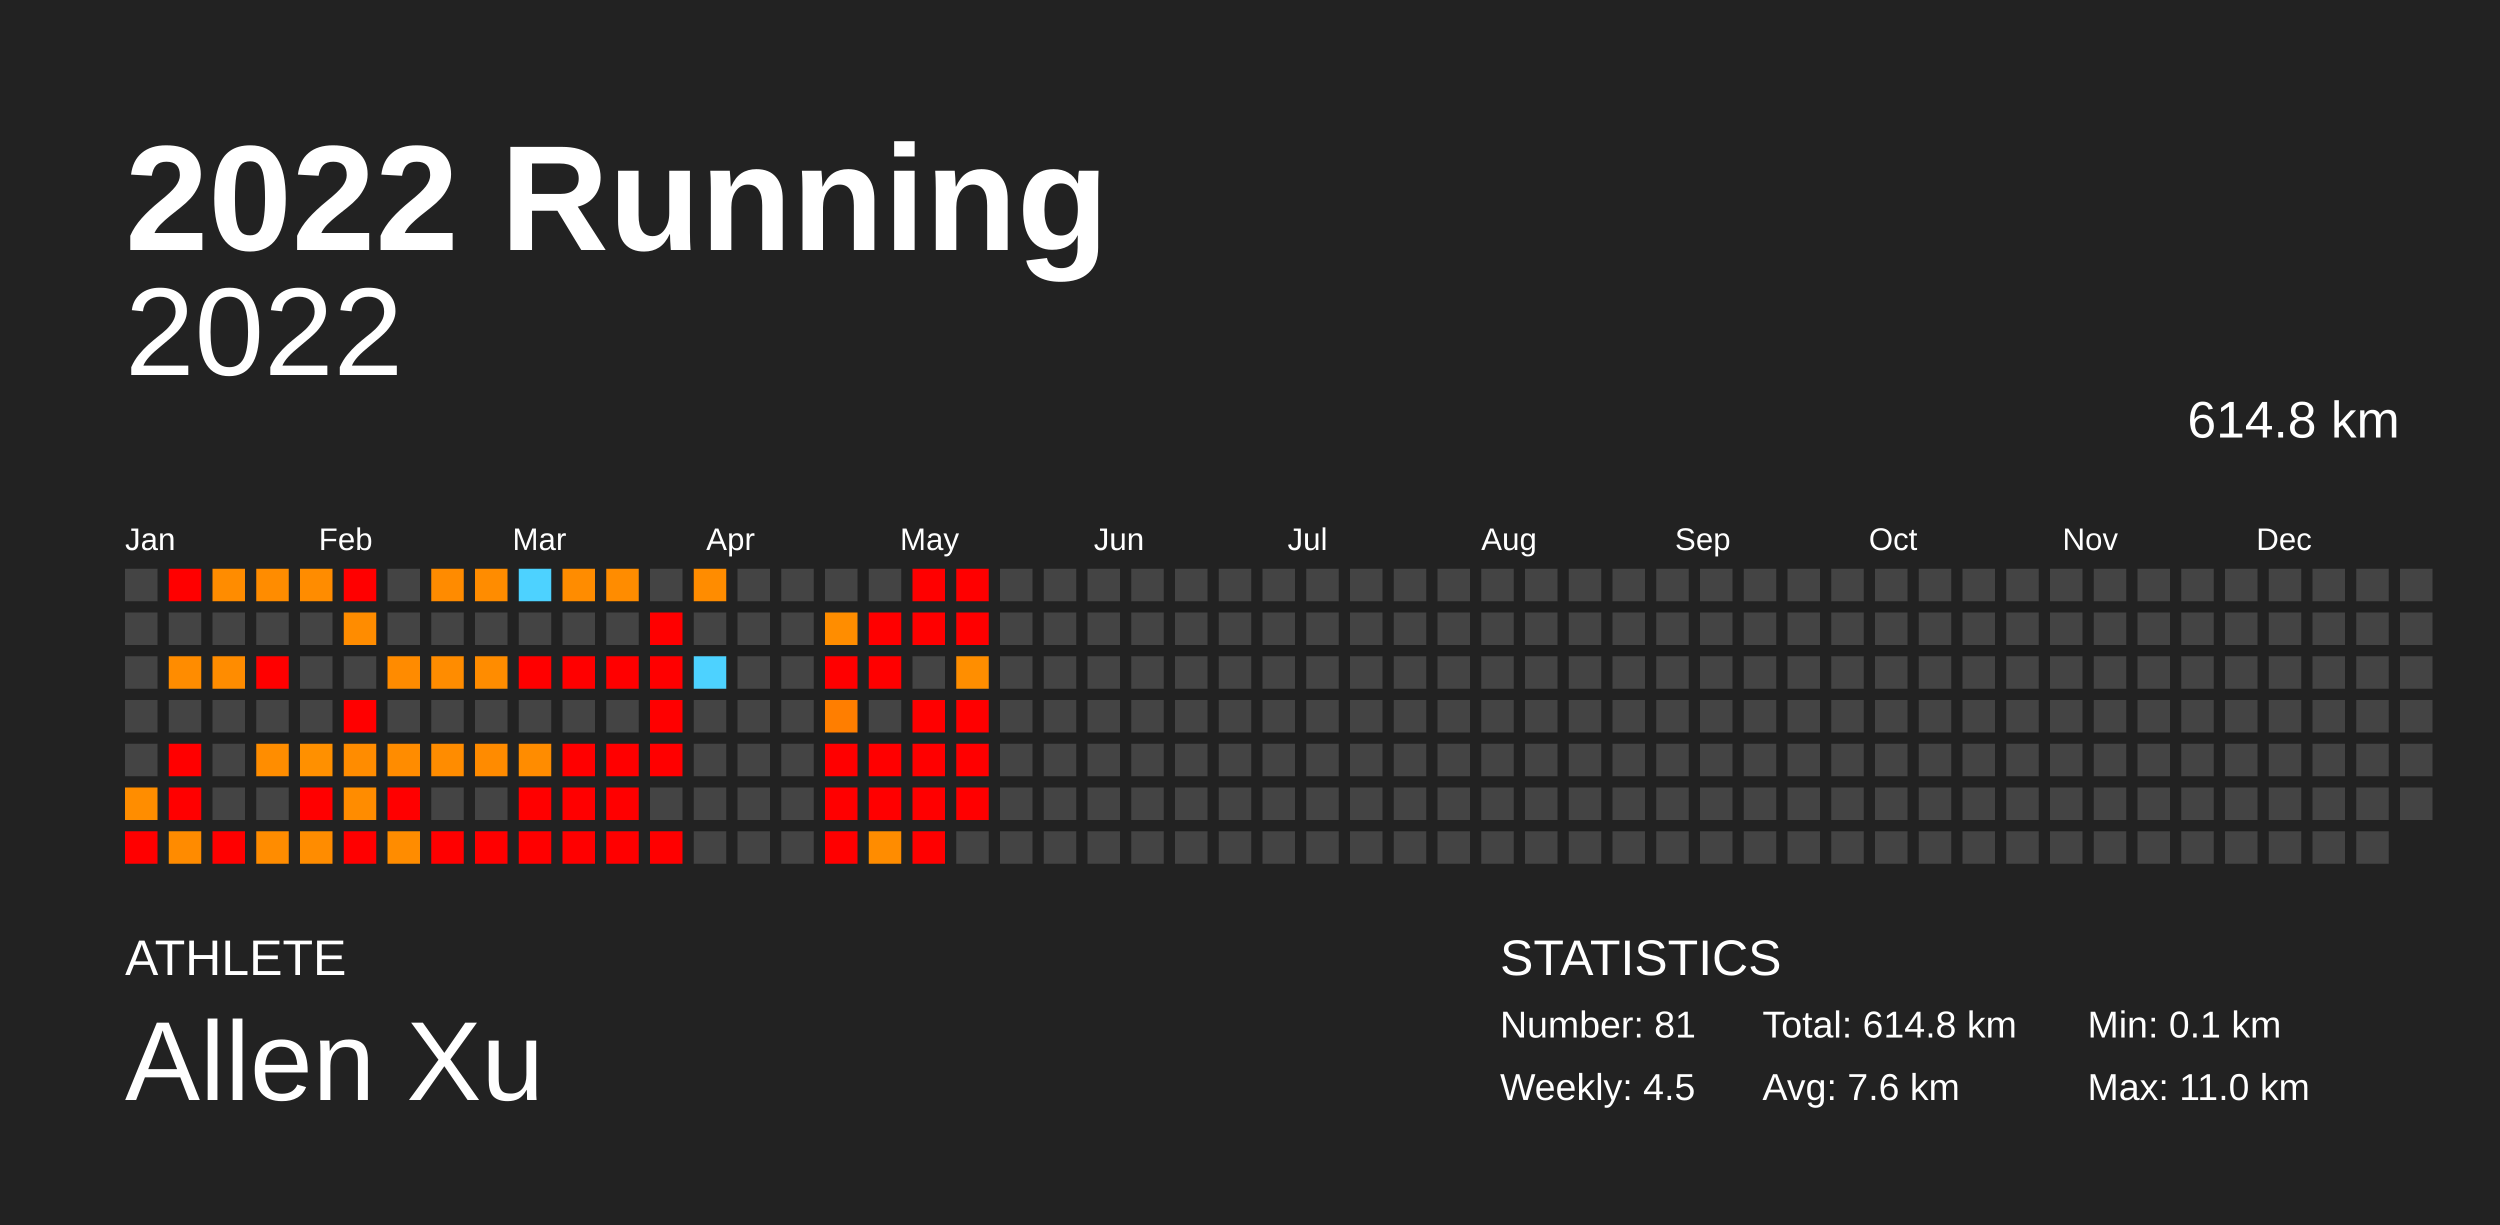
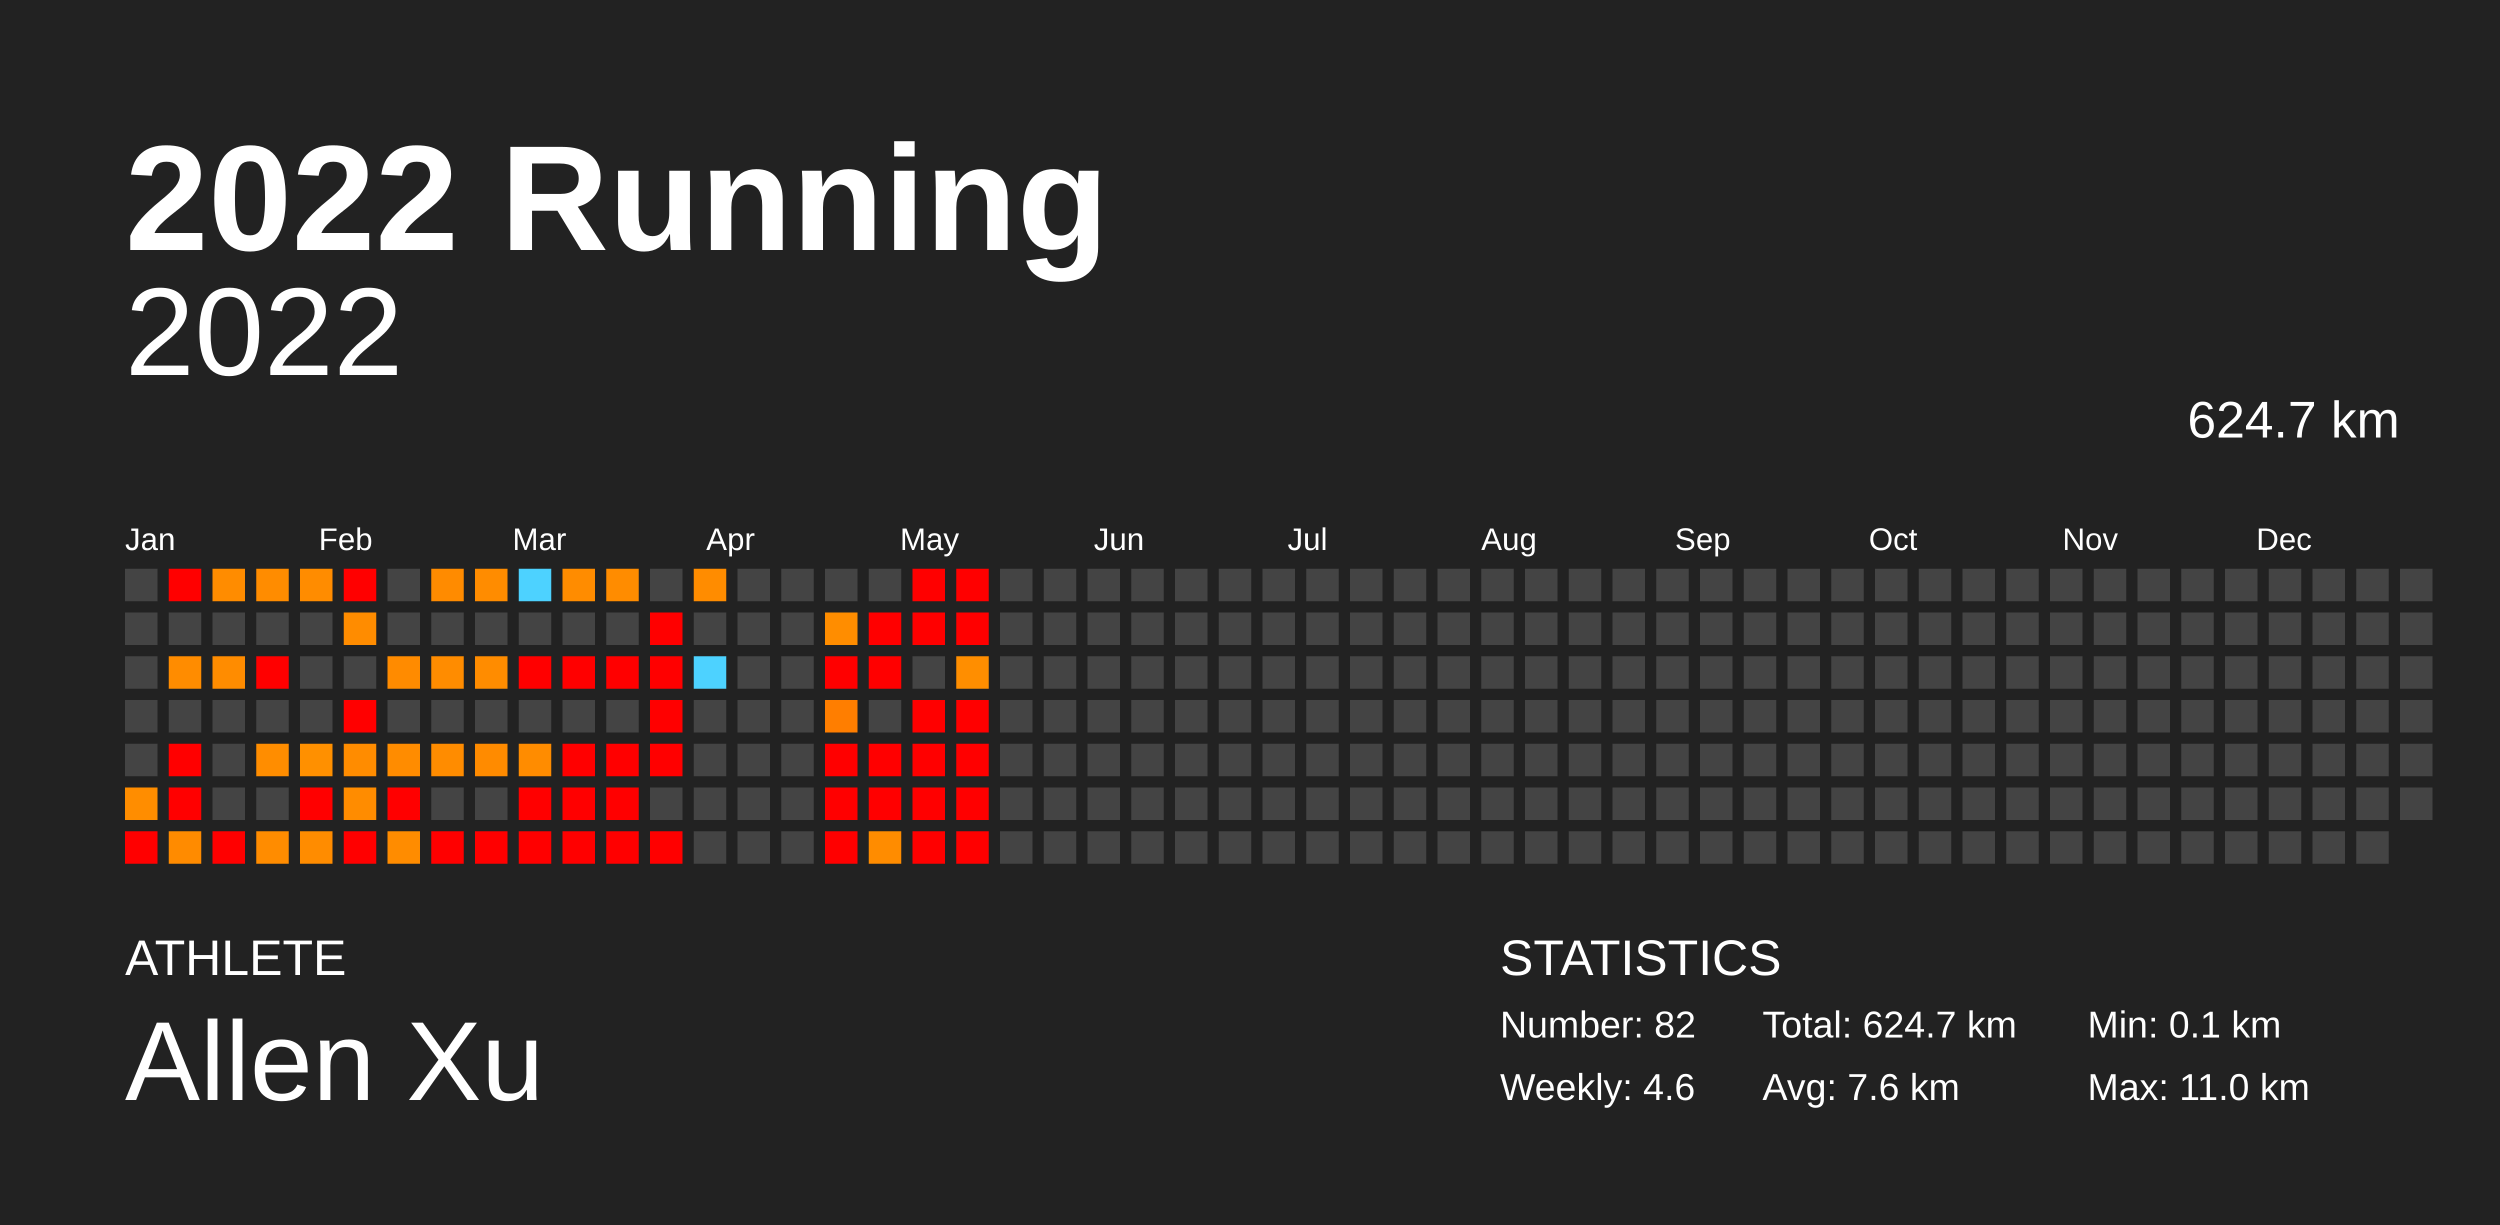
<svg xmlns="http://www.w3.org/2000/svg" baseProfile="full" height="98mm" version="1.1" viewBox="0,0,200,98" width="200mm">
  <defs />
  <rect fill="#222222" height="98" width="200" x="0" y="0" />
  <text fill="#FFFFFF" style="font-size:12px; font-family:Arial; font-weight:bold;" x="10" y="20">2022 Running</text>
  <text fill="#FFFFFF" style="font-size:4px; font-family:Arial" x="10" y="78">ATHLETE</text>
  <text fill="#FFFFFF" style="font-size:9px; font-family:Arial" x="10" y="88">Allen Xu</text>
  <text fill="#FFFFFF" style="font-size:4px; font-family:Arial" x="120" y="78">STATISTICS</text>
-   <text fill="#FFFFFF" style="font-size:3px; font-family:Arial" x="120" y="83">Number: 81</text>
-   <text fill="#FFFFFF" style="font-size:3px; font-family:Arial" x="120" y="88">Weekly: 4.5</text>
-   <text fill="#FFFFFF" style="font-size:3px; font-family:Arial" x="141" y="83">Total: 614.8 km</text>
+   <text fill="#FFFFFF" style="font-size:3px; font-family:Arial" x="120" y="83">Number: 82</text>
+   <text fill="#FFFFFF" style="font-size:3px; font-family:Arial" x="120" y="88">Weekly: 4.6</text>
+   <text fill="#FFFFFF" style="font-size:3px; font-family:Arial" x="141" y="83">Total: 624.7 km</text>
  <text fill="#FFFFFF" style="font-size:3px; font-family:Arial" x="141" y="88">Avg: 7.6 km</text>
  <text fill="#FFFFFF" style="font-size:3px; font-family:Arial" x="167" y="83">Min: 0.1 km</text>
  <text fill="#FFFFFF" style="font-size:3px; font-family:Arial" x="167" y="88">Max: 11.0 km</text>
  <text alignment-baseline="hanging" fill="#FFFFFF" style="font-size:10.0px; font-family:Arial;" x="10" y="30">2022</text>
-   <text alignment-baseline="hanging" fill="#FFFFFF" style="font-size:4.125px; font-family:Arial;" x="175" y="35">614.8 km</text>
+   <text alignment-baseline="hanging" fill="#FFFFFF" style="font-size:4.125px; font-family:Arial;" x="175" y="35">624.7 km</text>
  <text fill="#FFFFFF" style="font-size:2.5px; font-family:Arial" x="10.0" y="44">Jan</text>
  <text fill="#FFFFFF" style="font-size:2.5px; font-family:Arial" x="25.5" y="44">Feb</text>
  <text fill="#FFFFFF" style="font-size:2.5px; font-family:Arial" x="41.0" y="44">Mar</text>
  <text fill="#FFFFFF" style="font-size:2.5px; font-family:Arial" x="56.5" y="44">Apr</text>
  <text fill="#FFFFFF" style="font-size:2.5px; font-family:Arial" x="72.0" y="44">May</text>
  <text fill="#FFFFFF" style="font-size:2.5px; font-family:Arial" x="87.5" y="44">Jun</text>
  <text fill="#FFFFFF" style="font-size:2.5px; font-family:Arial" x="103.0" y="44">Jul</text>
  <text fill="#FFFFFF" style="font-size:2.5px; font-family:Arial" x="118.5" y="44">Aug</text>
  <text fill="#FFFFFF" style="font-size:2.5px; font-family:Arial" x="134.0" y="44">Sep</text>
  <text fill="#FFFFFF" style="font-size:2.5px; font-family:Arial" x="149.5" y="44">Oct</text>
  <text fill="#FFFFFF" style="font-size:2.5px; font-family:Arial" x="165.0" y="44">Nov</text>
  <text fill="#FFFFFF" style="font-size:2.5px; font-family:Arial" x="180.5" y="44">Dec</text>
  <rect fill="#444444" height="2.6" width="2.6" x="10.0" y="45.5" />
  <rect fill="#444444" height="2.6" width="2.6" x="10.0" y="49.0" />
  <rect fill="#444444" height="2.6" width="2.6" x="10.0" y="52.5" />
  <rect fill="#444444" height="2.6" width="2.6" x="10.0" y="56.0" />
  <rect fill="#444444" height="2.6" width="2.6" x="10.0" y="59.5" />
  <rect fill="#ff8d00" height="2.6" width="2.6" x="10.0" y="63.0" />
  <rect fill="red" height="2.6" width="2.6" x="10.0" y="66.5" />
  <rect fill="red" height="2.6" width="2.6" x="13.5" y="45.5" />
  <rect fill="#444444" height="2.6" width="2.6" x="13.5" y="49.0" />
  <rect fill="#ff8c00" height="2.6" width="2.6" x="13.5" y="52.5" />
  <rect fill="#444444" height="2.6" width="2.6" x="13.5" y="56.0" />
  <rect fill="red" height="2.6" width="2.6" x="13.5" y="59.5" />
  <rect fill="red" height="2.6" width="2.6" x="13.5" y="63.0" />
  <rect fill="#ff8b00" height="2.6" width="2.6" x="13.5" y="66.5" />
  <rect fill="#ff8c00" height="2.6" width="2.6" x="17.0" y="45.5" />
  <rect fill="#444444" height="2.6" width="2.6" x="17.0" y="49.0" />
  <rect fill="#ff8c00" height="2.6" width="2.6" x="17.0" y="52.5" />
  <rect fill="#444444" height="2.6" width="2.6" x="17.0" y="56.0" />
  <rect fill="#444444" height="2.6" width="2.6" x="17.0" y="59.5" />
  <rect fill="#444444" height="2.6" width="2.6" x="17.0" y="63.0" />
  <rect fill="red" height="2.6" width="2.6" x="17.0" y="66.5" />
  <rect fill="#ff8c00" height="2.6" width="2.6" x="20.5" y="45.5" />
  <rect fill="#444444" height="2.6" width="2.6" x="20.5" y="49.0" />
  <rect fill="red" height="2.6" width="2.6" x="20.5" y="52.5" />
  <rect fill="#444444" height="2.6" width="2.6" x="20.5" y="56.0" />
  <rect fill="#ff8d00" height="2.6" width="2.6" x="20.5" y="59.5" />
  <rect fill="#444444" height="2.6" width="2.6" x="20.5" y="63.0" />
  <rect fill="#ff8c00" height="2.6" width="2.6" x="20.5" y="66.5" />
  <rect fill="#ff8c00" height="2.6" width="2.6" x="24.0" y="45.5" />
  <rect fill="#444444" height="2.6" width="2.6" x="24.0" y="49.0" />
  <rect fill="#444444" height="2.6" width="2.6" x="24.0" y="52.5" />
  <rect fill="#444444" height="2.6" width="2.6" x="24.0" y="56.0" />
  <rect fill="#ff9000" height="2.6" width="2.6" x="24.0" y="59.5" />
  <rect fill="red" height="2.6" width="2.6" x="24.0" y="63.0" />
  <rect fill="#ff8c00" height="2.6" width="2.6" x="24.0" y="66.5" />
  <rect fill="red" height="2.6" width="2.6" x="27.5" y="45.5" />
  <rect fill="#ff8c00" height="2.6" width="2.6" x="27.5" y="49.0" />
  <rect fill="#444444" height="2.6" width="2.6" x="27.5" y="52.5" />
  <rect fill="red" height="2.6" width="2.6" x="27.5" y="56.0" />
  <rect fill="#ff8c00" height="2.6" width="2.6" x="27.5" y="59.5" />
  <rect fill="#ff8c00" height="2.6" width="2.6" x="27.5" y="63.0" />
  <rect fill="red" height="2.6" width="2.6" x="27.5" y="66.5" />
  <rect fill="#444444" height="2.6" width="2.6" x="31.0" y="45.5" />
  <rect fill="#444444" height="2.6" width="2.6" x="31.0" y="49.0" />
  <rect fill="#ff8b00" height="2.6" width="2.6" x="31.0" y="52.5" />
  <rect fill="#444444" height="2.6" width="2.6" x="31.0" y="56.0" />
  <rect fill="#ff8c00" height="2.6" width="2.6" x="31.0" y="59.5" />
  <rect fill="red" height="2.6" width="2.6" x="31.0" y="63.0" />
  <rect fill="#ff8c00" height="2.6" width="2.6" x="31.0" y="66.5" />
  <rect fill="#ff8b00" height="2.6" width="2.6" x="34.5" y="45.5" />
  <rect fill="#444444" height="2.6" width="2.6" x="34.5" y="49.0" />
  <rect fill="#ff8c00" height="2.6" width="2.6" x="34.5" y="52.5" />
  <rect fill="#444444" height="2.6" width="2.6" x="34.5" y="56.0" />
  <rect fill="#ff8c00" height="2.6" width="2.6" x="34.5" y="59.5" />
  <rect fill="#444444" height="2.6" width="2.6" x="34.5" y="63.0" />
  <rect fill="red" height="2.6" width="2.6" x="34.5" y="66.5" />
  <rect fill="#ff8c00" height="2.6" width="2.6" x="38.0" y="45.5" />
  <rect fill="#444444" height="2.6" width="2.6" x="38.0" y="49.0" />
  <rect fill="#ff8c00" height="2.6" width="2.6" x="38.0" y="52.5" />
  <rect fill="#444444" height="2.6" width="2.6" x="38.0" y="56.0" />
  <rect fill="#ff8b00" height="2.6" width="2.6" x="38.0" y="59.5" />
  <rect fill="#444444" height="2.6" width="2.6" x="38.0" y="63.0" />
  <rect fill="red" height="2.6" width="2.6" x="38.0" y="66.5" />
  <rect fill="#4dd2ff" height="2.6" width="2.6" x="41.5" y="45.5" />
  <rect fill="#444444" height="2.6" width="2.6" x="41.5" y="49.0" />
  <rect fill="red" height="2.6" width="2.6" x="41.5" y="52.5" />
  <rect fill="#444444" height="2.6" width="2.6" x="41.5" y="56.0" />
  <rect fill="#ff8c00" height="2.6" width="2.6" x="41.5" y="59.5" />
  <rect fill="red" height="2.6" width="2.6" x="41.5" y="63.0" />
  <rect fill="red" height="2.6" width="2.6" x="41.5" y="66.5" />
  <rect fill="#ff8c00" height="2.6" width="2.6" x="45.0" y="45.5" />
  <rect fill="#444444" height="2.6" width="2.6" x="45.0" y="49.0" />
  <rect fill="red" height="2.6" width="2.6" x="45.0" y="52.5" />
  <rect fill="#444444" height="2.6" width="2.6" x="45.0" y="56.0" />
  <rect fill="red" height="2.6" width="2.6" x="45.0" y="59.5" />
  <rect fill="red" height="2.6" width="2.6" x="45.0" y="63.0" />
  <rect fill="red" height="2.6" width="2.6" x="45.0" y="66.5" />
  <rect fill="#ff8c00" height="2.6" width="2.6" x="48.5" y="45.5" />
  <rect fill="#444444" height="2.6" width="2.6" x="48.5" y="49.0" />
  <rect fill="red" height="2.6" width="2.6" x="48.5" y="52.5" />
  <rect fill="#444444" height="2.6" width="2.6" x="48.5" y="56.0" />
  <rect fill="red" height="2.6" width="2.6" x="48.5" y="59.5" />
  <rect fill="red" height="2.6" width="2.6" x="48.5" y="63.0" />
  <rect fill="red" height="2.6" width="2.6" x="48.5" y="66.5" />
  <rect fill="#444444" height="2.6" width="2.6" x="52.0" y="45.5" />
  <rect fill="red" height="2.6" width="2.6" x="52.0" y="49.0" />
  <rect fill="red" height="2.6" width="2.6" x="52.0" y="52.5" />
  <rect fill="red" height="2.6" width="2.6" x="52.0" y="56.0" />
  <rect fill="red" height="2.6" width="2.6" x="52.0" y="59.5" />
  <rect fill="#444444" height="2.6" width="2.6" x="52.0" y="63.0" />
  <rect fill="red" height="2.6" width="2.6" x="52.0" y="66.5" />
  <rect fill="#ff8c00" height="2.6" width="2.6" x="55.5" y="45.5" />
  <rect fill="#444444" height="2.6" width="2.6" x="55.5" y="49.0" />
  <rect fill="#4dd2ff" height="2.6" width="2.6" x="55.5" y="52.5" />
  <rect fill="#444444" height="2.6" width="2.6" x="55.5" y="56.0" />
  <rect fill="#444444" height="2.6" width="2.6" x="55.5" y="59.5" />
  <rect fill="#444444" height="2.6" width="2.6" x="55.5" y="63.0" />
  <rect fill="#444444" height="2.6" width="2.6" x="55.5" y="66.5" />
  <rect fill="#444444" height="2.6" width="2.6" x="59.0" y="45.5" />
  <rect fill="#444444" height="2.6" width="2.6" x="59.0" y="49.0" />
  <rect fill="#444444" height="2.6" width="2.6" x="59.0" y="52.5" />
  <rect fill="#444444" height="2.6" width="2.6" x="59.0" y="56.0" />
  <rect fill="#444444" height="2.6" width="2.6" x="59.0" y="59.5" />
  <rect fill="#444444" height="2.6" width="2.6" x="59.0" y="63.0" />
  <rect fill="#444444" height="2.6" width="2.6" x="59.0" y="66.5" />
  <rect fill="#444444" height="2.6" width="2.6" x="62.5" y="45.5" />
  <rect fill="#444444" height="2.6" width="2.6" x="62.5" y="49.0" />
  <rect fill="#444444" height="2.6" width="2.6" x="62.5" y="52.5" />
  <rect fill="#444444" height="2.6" width="2.6" x="62.5" y="56.0" />
  <rect fill="#444444" height="2.6" width="2.6" x="62.5" y="59.5" />
  <rect fill="#444444" height="2.6" width="2.6" x="62.5" y="63.0" />
  <rect fill="#444444" height="2.6" width="2.6" x="62.5" y="66.5" />
  <rect fill="#444444" height="2.6" width="2.6" x="66.0" y="45.5" />
  <rect fill="#ff8d00" height="2.6" width="2.6" x="66.0" y="49.0" />
  <rect fill="red" height="2.6" width="2.6" x="66.0" y="52.5" />
  <rect fill="#ff7e00" height="2.6" width="2.6" x="66.0" y="56.0" />
  <rect fill="red" height="2.6" width="2.6" x="66.0" y="59.5" />
  <rect fill="red" height="2.6" width="2.6" x="66.0" y="63.0" />
  <rect fill="red" height="2.6" width="2.6" x="66.0" y="66.5" />
  <rect fill="#444444" height="2.6" width="2.6" x="69.5" y="45.5" />
  <rect fill="red" height="2.6" width="2.6" x="69.5" y="49.0" />
  <rect fill="red" height="2.6" width="2.6" x="69.5" y="52.5" />
  <rect fill="#444444" height="2.6" width="2.6" x="69.5" y="56.0" />
  <rect fill="red" height="2.6" width="2.6" x="69.5" y="59.5" />
  <rect fill="red" height="2.6" width="2.6" x="69.5" y="63.0" />
  <rect fill="#ff8c00" height="2.6" width="2.6" x="69.5" y="66.5" />
  <rect fill="red" height="2.6" width="2.6" x="73.0" y="45.5" />
  <rect fill="red" height="2.6" width="2.6" x="73.0" y="49.0" />
  <rect fill="#444444" height="2.6" width="2.6" x="73.0" y="52.5" />
  <rect fill="red" height="2.6" width="2.6" x="73.0" y="56.0" />
  <rect fill="red" height="2.6" width="2.6" x="73.0" y="59.5" />
  <rect fill="red" height="2.6" width="2.6" x="73.0" y="63.0" />
  <rect fill="red" height="2.6" width="2.6" x="73.0" y="66.5" />
  <rect fill="red" height="2.6" width="2.6" x="76.5" y="45.5" />
  <rect fill="red" height="2.6" width="2.6" x="76.5" y="49.0" />
  <rect fill="#ff8e00" height="2.6" width="2.6" x="76.5" y="52.5" />
  <rect fill="red" height="2.6" width="2.6" x="76.5" y="56.0" />
  <rect fill="red" height="2.6" width="2.6" x="76.5" y="59.5" />
  <rect fill="red" height="2.6" width="2.6" x="76.5" y="63.0" />
-   <rect fill="#444444" height="2.6" width="2.6" x="76.5" y="66.5" />
+   <rect fill="red" height="2.6" width="2.6" x="76.5" y="66.5" />
  <rect fill="#444444" height="2.6" width="2.6" x="80.0" y="45.5" />
  <rect fill="#444444" height="2.6" width="2.6" x="80.0" y="49.0" />
  <rect fill="#444444" height="2.6" width="2.6" x="80.0" y="52.5" />
  <rect fill="#444444" height="2.6" width="2.6" x="80.0" y="56.0" />
  <rect fill="#444444" height="2.6" width="2.6" x="80.0" y="59.5" />
  <rect fill="#444444" height="2.6" width="2.6" x="80.0" y="63.0" />
  <rect fill="#444444" height="2.6" width="2.6" x="80.0" y="66.5" />
  <rect fill="#444444" height="2.6" width="2.6" x="83.5" y="45.5" />
  <rect fill="#444444" height="2.6" width="2.6" x="83.5" y="49.0" />
  <rect fill="#444444" height="2.6" width="2.6" x="83.5" y="52.5" />
  <rect fill="#444444" height="2.6" width="2.6" x="83.5" y="56.0" />
  <rect fill="#444444" height="2.6" width="2.6" x="83.5" y="59.5" />
  <rect fill="#444444" height="2.6" width="2.6" x="83.5" y="63.0" />
  <rect fill="#444444" height="2.6" width="2.6" x="83.5" y="66.5" />
  <rect fill="#444444" height="2.6" width="2.6" x="87.0" y="45.5" />
  <rect fill="#444444" height="2.6" width="2.6" x="87.0" y="49.0" />
  <rect fill="#444444" height="2.6" width="2.6" x="87.0" y="52.5" />
  <rect fill="#444444" height="2.6" width="2.6" x="87.0" y="56.0" />
  <rect fill="#444444" height="2.6" width="2.6" x="87.0" y="59.5" />
  <rect fill="#444444" height="2.6" width="2.6" x="87.0" y="63.0" />
  <rect fill="#444444" height="2.6" width="2.6" x="87.0" y="66.5" />
  <rect fill="#444444" height="2.6" width="2.6" x="90.5" y="45.5" />
  <rect fill="#444444" height="2.6" width="2.6" x="90.5" y="49.0" />
  <rect fill="#444444" height="2.6" width="2.6" x="90.5" y="52.5" />
  <rect fill="#444444" height="2.6" width="2.6" x="90.5" y="56.0" />
  <rect fill="#444444" height="2.6" width="2.6" x="90.5" y="59.5" />
  <rect fill="#444444" height="2.6" width="2.6" x="90.5" y="63.0" />
  <rect fill="#444444" height="2.6" width="2.6" x="90.5" y="66.5" />
  <rect fill="#444444" height="2.6" width="2.6" x="94.0" y="45.5" />
  <rect fill="#444444" height="2.6" width="2.6" x="94.0" y="49.0" />
  <rect fill="#444444" height="2.6" width="2.6" x="94.0" y="52.5" />
  <rect fill="#444444" height="2.6" width="2.6" x="94.0" y="56.0" />
  <rect fill="#444444" height="2.6" width="2.6" x="94.0" y="59.5" />
  <rect fill="#444444" height="2.6" width="2.6" x="94.0" y="63.0" />
  <rect fill="#444444" height="2.6" width="2.6" x="94.0" y="66.5" />
  <rect fill="#444444" height="2.6" width="2.6" x="97.5" y="45.5" />
  <rect fill="#444444" height="2.6" width="2.6" x="97.5" y="49.0" />
  <rect fill="#444444" height="2.6" width="2.6" x="97.5" y="52.5" />
  <rect fill="#444444" height="2.6" width="2.6" x="97.5" y="56.0" />
  <rect fill="#444444" height="2.6" width="2.6" x="97.5" y="59.5" />
  <rect fill="#444444" height="2.6" width="2.6" x="97.5" y="63.0" />
  <rect fill="#444444" height="2.6" width="2.6" x="97.5" y="66.5" />
  <rect fill="#444444" height="2.6" width="2.6" x="101.0" y="45.5" />
  <rect fill="#444444" height="2.6" width="2.6" x="101.0" y="49.0" />
  <rect fill="#444444" height="2.6" width="2.6" x="101.0" y="52.5" />
  <rect fill="#444444" height="2.6" width="2.6" x="101.0" y="56.0" />
  <rect fill="#444444" height="2.6" width="2.6" x="101.0" y="59.5" />
  <rect fill="#444444" height="2.6" width="2.6" x="101.0" y="63.0" />
  <rect fill="#444444" height="2.6" width="2.6" x="101.0" y="66.5" />
  <rect fill="#444444" height="2.6" width="2.6" x="104.5" y="45.5" />
  <rect fill="#444444" height="2.6" width="2.6" x="104.5" y="49.0" />
  <rect fill="#444444" height="2.6" width="2.6" x="104.5" y="52.5" />
  <rect fill="#444444" height="2.6" width="2.6" x="104.5" y="56.0" />
  <rect fill="#444444" height="2.6" width="2.6" x="104.5" y="59.5" />
  <rect fill="#444444" height="2.6" width="2.6" x="104.5" y="63.0" />
  <rect fill="#444444" height="2.6" width="2.6" x="104.5" y="66.5" />
  <rect fill="#444444" height="2.6" width="2.6" x="108.0" y="45.5" />
  <rect fill="#444444" height="2.6" width="2.6" x="108.0" y="49.0" />
  <rect fill="#444444" height="2.6" width="2.6" x="108.0" y="52.5" />
  <rect fill="#444444" height="2.6" width="2.6" x="108.0" y="56.0" />
  <rect fill="#444444" height="2.6" width="2.6" x="108.0" y="59.5" />
  <rect fill="#444444" height="2.6" width="2.6" x="108.0" y="63.0" />
  <rect fill="#444444" height="2.6" width="2.6" x="108.0" y="66.5" />
  <rect fill="#444444" height="2.6" width="2.6" x="111.5" y="45.5" />
  <rect fill="#444444" height="2.6" width="2.6" x="111.5" y="49.0" />
  <rect fill="#444444" height="2.6" width="2.6" x="111.5" y="52.5" />
  <rect fill="#444444" height="2.6" width="2.6" x="111.5" y="56.0" />
  <rect fill="#444444" height="2.6" width="2.6" x="111.5" y="59.5" />
  <rect fill="#444444" height="2.6" width="2.6" x="111.5" y="63.0" />
  <rect fill="#444444" height="2.6" width="2.6" x="111.5" y="66.5" />
  <rect fill="#444444" height="2.6" width="2.6" x="115.0" y="45.5" />
  <rect fill="#444444" height="2.6" width="2.6" x="115.0" y="49.0" />
  <rect fill="#444444" height="2.6" width="2.6" x="115.0" y="52.5" />
  <rect fill="#444444" height="2.6" width="2.6" x="115.0" y="56.0" />
  <rect fill="#444444" height="2.6" width="2.6" x="115.0" y="59.5" />
  <rect fill="#444444" height="2.6" width="2.6" x="115.0" y="63.0" />
  <rect fill="#444444" height="2.6" width="2.6" x="115.0" y="66.5" />
  <rect fill="#444444" height="2.6" width="2.6" x="118.5" y="45.5" />
  <rect fill="#444444" height="2.6" width="2.6" x="118.5" y="49.0" />
  <rect fill="#444444" height="2.6" width="2.6" x="118.5" y="52.5" />
  <rect fill="#444444" height="2.6" width="2.6" x="118.5" y="56.0" />
  <rect fill="#444444" height="2.6" width="2.6" x="118.5" y="59.5" />
  <rect fill="#444444" height="2.6" width="2.6" x="118.5" y="63.0" />
  <rect fill="#444444" height="2.6" width="2.6" x="118.5" y="66.5" />
  <rect fill="#444444" height="2.6" width="2.6" x="122.0" y="45.5" />
  <rect fill="#444444" height="2.6" width="2.6" x="122.0" y="49.0" />
  <rect fill="#444444" height="2.6" width="2.6" x="122.0" y="52.5" />
  <rect fill="#444444" height="2.6" width="2.6" x="122.0" y="56.0" />
  <rect fill="#444444" height="2.6" width="2.6" x="122.0" y="59.5" />
  <rect fill="#444444" height="2.6" width="2.6" x="122.0" y="63.0" />
  <rect fill="#444444" height="2.6" width="2.6" x="122.0" y="66.5" />
  <rect fill="#444444" height="2.6" width="2.6" x="125.5" y="45.5" />
  <rect fill="#444444" height="2.6" width="2.6" x="125.5" y="49.0" />
  <rect fill="#444444" height="2.6" width="2.6" x="125.5" y="52.5" />
  <rect fill="#444444" height="2.6" width="2.6" x="125.5" y="56.0" />
  <rect fill="#444444" height="2.6" width="2.6" x="125.5" y="59.5" />
  <rect fill="#444444" height="2.6" width="2.6" x="125.5" y="63.0" />
  <rect fill="#444444" height="2.6" width="2.6" x="125.5" y="66.5" />
  <rect fill="#444444" height="2.6" width="2.6" x="129.0" y="45.5" />
  <rect fill="#444444" height="2.6" width="2.6" x="129.0" y="49.0" />
  <rect fill="#444444" height="2.6" width="2.6" x="129.0" y="52.5" />
  <rect fill="#444444" height="2.6" width="2.6" x="129.0" y="56.0" />
  <rect fill="#444444" height="2.6" width="2.6" x="129.0" y="59.5" />
  <rect fill="#444444" height="2.6" width="2.6" x="129.0" y="63.0" />
  <rect fill="#444444" height="2.6" width="2.6" x="129.0" y="66.5" />
  <rect fill="#444444" height="2.6" width="2.6" x="132.5" y="45.5" />
  <rect fill="#444444" height="2.6" width="2.6" x="132.5" y="49.0" />
  <rect fill="#444444" height="2.6" width="2.6" x="132.5" y="52.5" />
  <rect fill="#444444" height="2.6" width="2.6" x="132.5" y="56.0" />
  <rect fill="#444444" height="2.6" width="2.6" x="132.5" y="59.5" />
  <rect fill="#444444" height="2.6" width="2.6" x="132.5" y="63.0" />
  <rect fill="#444444" height="2.6" width="2.6" x="132.5" y="66.5" />
  <rect fill="#444444" height="2.6" width="2.6" x="136.0" y="45.5" />
  <rect fill="#444444" height="2.6" width="2.6" x="136.0" y="49.0" />
  <rect fill="#444444" height="2.6" width="2.6" x="136.0" y="52.5" />
  <rect fill="#444444" height="2.6" width="2.6" x="136.0" y="56.0" />
  <rect fill="#444444" height="2.6" width="2.6" x="136.0" y="59.5" />
  <rect fill="#444444" height="2.6" width="2.6" x="136.0" y="63.0" />
  <rect fill="#444444" height="2.6" width="2.6" x="136.0" y="66.5" />
  <rect fill="#444444" height="2.6" width="2.6" x="139.5" y="45.5" />
  <rect fill="#444444" height="2.6" width="2.6" x="139.5" y="49.0" />
  <rect fill="#444444" height="2.6" width="2.6" x="139.5" y="52.5" />
  <rect fill="#444444" height="2.6" width="2.6" x="139.5" y="56.0" />
  <rect fill="#444444" height="2.6" width="2.6" x="139.5" y="59.5" />
  <rect fill="#444444" height="2.6" width="2.6" x="139.5" y="63.0" />
  <rect fill="#444444" height="2.6" width="2.6" x="139.5" y="66.5" />
  <rect fill="#444444" height="2.6" width="2.6" x="143.0" y="45.5" />
  <rect fill="#444444" height="2.6" width="2.6" x="143.0" y="49.0" />
  <rect fill="#444444" height="2.6" width="2.6" x="143.0" y="52.5" />
  <rect fill="#444444" height="2.6" width="2.6" x="143.0" y="56.0" />
  <rect fill="#444444" height="2.6" width="2.6" x="143.0" y="59.5" />
  <rect fill="#444444" height="2.6" width="2.6" x="143.0" y="63.0" />
  <rect fill="#444444" height="2.6" width="2.6" x="143.0" y="66.5" />
  <rect fill="#444444" height="2.6" width="2.6" x="146.5" y="45.5" />
  <rect fill="#444444" height="2.6" width="2.6" x="146.5" y="49.0" />
  <rect fill="#444444" height="2.6" width="2.6" x="146.5" y="52.5" />
  <rect fill="#444444" height="2.6" width="2.6" x="146.5" y="56.0" />
  <rect fill="#444444" height="2.6" width="2.6" x="146.5" y="59.5" />
  <rect fill="#444444" height="2.6" width="2.6" x="146.5" y="63.0" />
  <rect fill="#444444" height="2.6" width="2.6" x="146.5" y="66.5" />
  <rect fill="#444444" height="2.6" width="2.6" x="150.0" y="45.5" />
  <rect fill="#444444" height="2.6" width="2.6" x="150.0" y="49.0" />
  <rect fill="#444444" height="2.6" width="2.6" x="150.0" y="52.5" />
  <rect fill="#444444" height="2.6" width="2.6" x="150.0" y="56.0" />
  <rect fill="#444444" height="2.6" width="2.6" x="150.0" y="59.5" />
  <rect fill="#444444" height="2.6" width="2.6" x="150.0" y="63.0" />
  <rect fill="#444444" height="2.6" width="2.6" x="150.0" y="66.5" />
  <rect fill="#444444" height="2.6" width="2.6" x="153.5" y="45.5" />
  <rect fill="#444444" height="2.6" width="2.6" x="153.5" y="49.0" />
  <rect fill="#444444" height="2.6" width="2.6" x="153.5" y="52.5" />
  <rect fill="#444444" height="2.6" width="2.6" x="153.5" y="56.0" />
  <rect fill="#444444" height="2.6" width="2.6" x="153.5" y="59.5" />
  <rect fill="#444444" height="2.6" width="2.6" x="153.5" y="63.0" />
  <rect fill="#444444" height="2.6" width="2.6" x="153.5" y="66.5" />
  <rect fill="#444444" height="2.6" width="2.6" x="157.0" y="45.5" />
  <rect fill="#444444" height="2.6" width="2.6" x="157.0" y="49.0" />
  <rect fill="#444444" height="2.6" width="2.6" x="157.0" y="52.5" />
  <rect fill="#444444" height="2.6" width="2.6" x="157.0" y="56.0" />
  <rect fill="#444444" height="2.6" width="2.6" x="157.0" y="59.5" />
  <rect fill="#444444" height="2.6" width="2.6" x="157.0" y="63.0" />
  <rect fill="#444444" height="2.6" width="2.6" x="157.0" y="66.5" />
  <rect fill="#444444" height="2.6" width="2.6" x="160.5" y="45.5" />
  <rect fill="#444444" height="2.6" width="2.6" x="160.5" y="49.0" />
  <rect fill="#444444" height="2.6" width="2.6" x="160.5" y="52.5" />
  <rect fill="#444444" height="2.6" width="2.6" x="160.5" y="56.0" />
  <rect fill="#444444" height="2.6" width="2.6" x="160.5" y="59.5" />
  <rect fill="#444444" height="2.6" width="2.6" x="160.5" y="63.0" />
  <rect fill="#444444" height="2.6" width="2.6" x="160.5" y="66.5" />
  <rect fill="#444444" height="2.6" width="2.6" x="164.0" y="45.5" />
  <rect fill="#444444" height="2.6" width="2.6" x="164.0" y="49.0" />
  <rect fill="#444444" height="2.6" width="2.6" x="164.0" y="52.5" />
  <rect fill="#444444" height="2.6" width="2.6" x="164.0" y="56.0" />
  <rect fill="#444444" height="2.6" width="2.6" x="164.0" y="59.5" />
  <rect fill="#444444" height="2.6" width="2.6" x="164.0" y="63.0" />
  <rect fill="#444444" height="2.6" width="2.6" x="164.0" y="66.5" />
  <rect fill="#444444" height="2.6" width="2.6" x="167.5" y="45.5" />
  <rect fill="#444444" height="2.6" width="2.6" x="167.5" y="49.0" />
  <rect fill="#444444" height="2.6" width="2.6" x="167.5" y="52.5" />
  <rect fill="#444444" height="2.6" width="2.6" x="167.5" y="56.0" />
  <rect fill="#444444" height="2.6" width="2.6" x="167.5" y="59.5" />
  <rect fill="#444444" height="2.6" width="2.6" x="167.5" y="63.0" />
  <rect fill="#444444" height="2.6" width="2.6" x="167.5" y="66.5" />
  <rect fill="#444444" height="2.6" width="2.6" x="171.0" y="45.5" />
  <rect fill="#444444" height="2.6" width="2.6" x="171.0" y="49.0" />
  <rect fill="#444444" height="2.6" width="2.6" x="171.0" y="52.5" />
  <rect fill="#444444" height="2.6" width="2.6" x="171.0" y="56.0" />
  <rect fill="#444444" height="2.6" width="2.6" x="171.0" y="59.5" />
  <rect fill="#444444" height="2.6" width="2.6" x="171.0" y="63.0" />
  <rect fill="#444444" height="2.6" width="2.6" x="171.0" y="66.5" />
  <rect fill="#444444" height="2.6" width="2.6" x="174.5" y="45.5" />
  <rect fill="#444444" height="2.6" width="2.6" x="174.5" y="49.0" />
  <rect fill="#444444" height="2.6" width="2.6" x="174.5" y="52.5" />
  <rect fill="#444444" height="2.6" width="2.6" x="174.5" y="56.0" />
  <rect fill="#444444" height="2.6" width="2.6" x="174.5" y="59.5" />
  <rect fill="#444444" height="2.6" width="2.6" x="174.5" y="63.0" />
  <rect fill="#444444" height="2.6" width="2.6" x="174.5" y="66.5" />
  <rect fill="#444444" height="2.6" width="2.6" x="178.0" y="45.5" />
  <rect fill="#444444" height="2.6" width="2.6" x="178.0" y="49.0" />
  <rect fill="#444444" height="2.6" width="2.6" x="178.0" y="52.5" />
  <rect fill="#444444" height="2.6" width="2.6" x="178.0" y="56.0" />
  <rect fill="#444444" height="2.6" width="2.6" x="178.0" y="59.5" />
  <rect fill="#444444" height="2.6" width="2.6" x="178.0" y="63.0" />
  <rect fill="#444444" height="2.6" width="2.6" x="178.0" y="66.5" />
  <rect fill="#444444" height="2.6" width="2.6" x="181.5" y="45.5" />
  <rect fill="#444444" height="2.6" width="2.6" x="181.5" y="49.0" />
  <rect fill="#444444" height="2.6" width="2.6" x="181.5" y="52.5" />
  <rect fill="#444444" height="2.6" width="2.6" x="181.5" y="56.0" />
  <rect fill="#444444" height="2.6" width="2.6" x="181.5" y="59.5" />
  <rect fill="#444444" height="2.6" width="2.6" x="181.5" y="63.0" />
  <rect fill="#444444" height="2.6" width="2.6" x="181.5" y="66.5" />
  <rect fill="#444444" height="2.6" width="2.6" x="185.0" y="45.5" />
  <rect fill="#444444" height="2.6" width="2.6" x="185.0" y="49.0" />
  <rect fill="#444444" height="2.6" width="2.6" x="185.0" y="52.5" />
  <rect fill="#444444" height="2.6" width="2.6" x="185.0" y="56.0" />
  <rect fill="#444444" height="2.6" width="2.6" x="185.0" y="59.5" />
  <rect fill="#444444" height="2.6" width="2.6" x="185.0" y="63.0" />
  <rect fill="#444444" height="2.6" width="2.6" x="185.0" y="66.5" />
  <rect fill="#444444" height="2.6" width="2.6" x="188.5" y="45.5" />
  <rect fill="#444444" height="2.6" width="2.6" x="188.5" y="49.0" />
  <rect fill="#444444" height="2.6" width="2.6" x="188.5" y="52.5" />
  <rect fill="#444444" height="2.6" width="2.6" x="188.5" y="56.0" />
  <rect fill="#444444" height="2.6" width="2.6" x="188.5" y="59.5" />
  <rect fill="#444444" height="2.6" width="2.6" x="188.5" y="63.0" />
  <rect fill="#444444" height="2.6" width="2.6" x="188.5" y="66.5" />
  <rect fill="#444444" height="2.6" width="2.6" x="192.0" y="45.5" />
  <rect fill="#444444" height="2.6" width="2.6" x="192.0" y="49.0" />
  <rect fill="#444444" height="2.6" width="2.6" x="192.0" y="52.5" />
  <rect fill="#444444" height="2.6" width="2.6" x="192.0" y="56.0" />
  <rect fill="#444444" height="2.6" width="2.6" x="192.0" y="59.5" />
  <rect fill="#444444" height="2.6" width="2.6" x="192.0" y="63.0" />
</svg>
